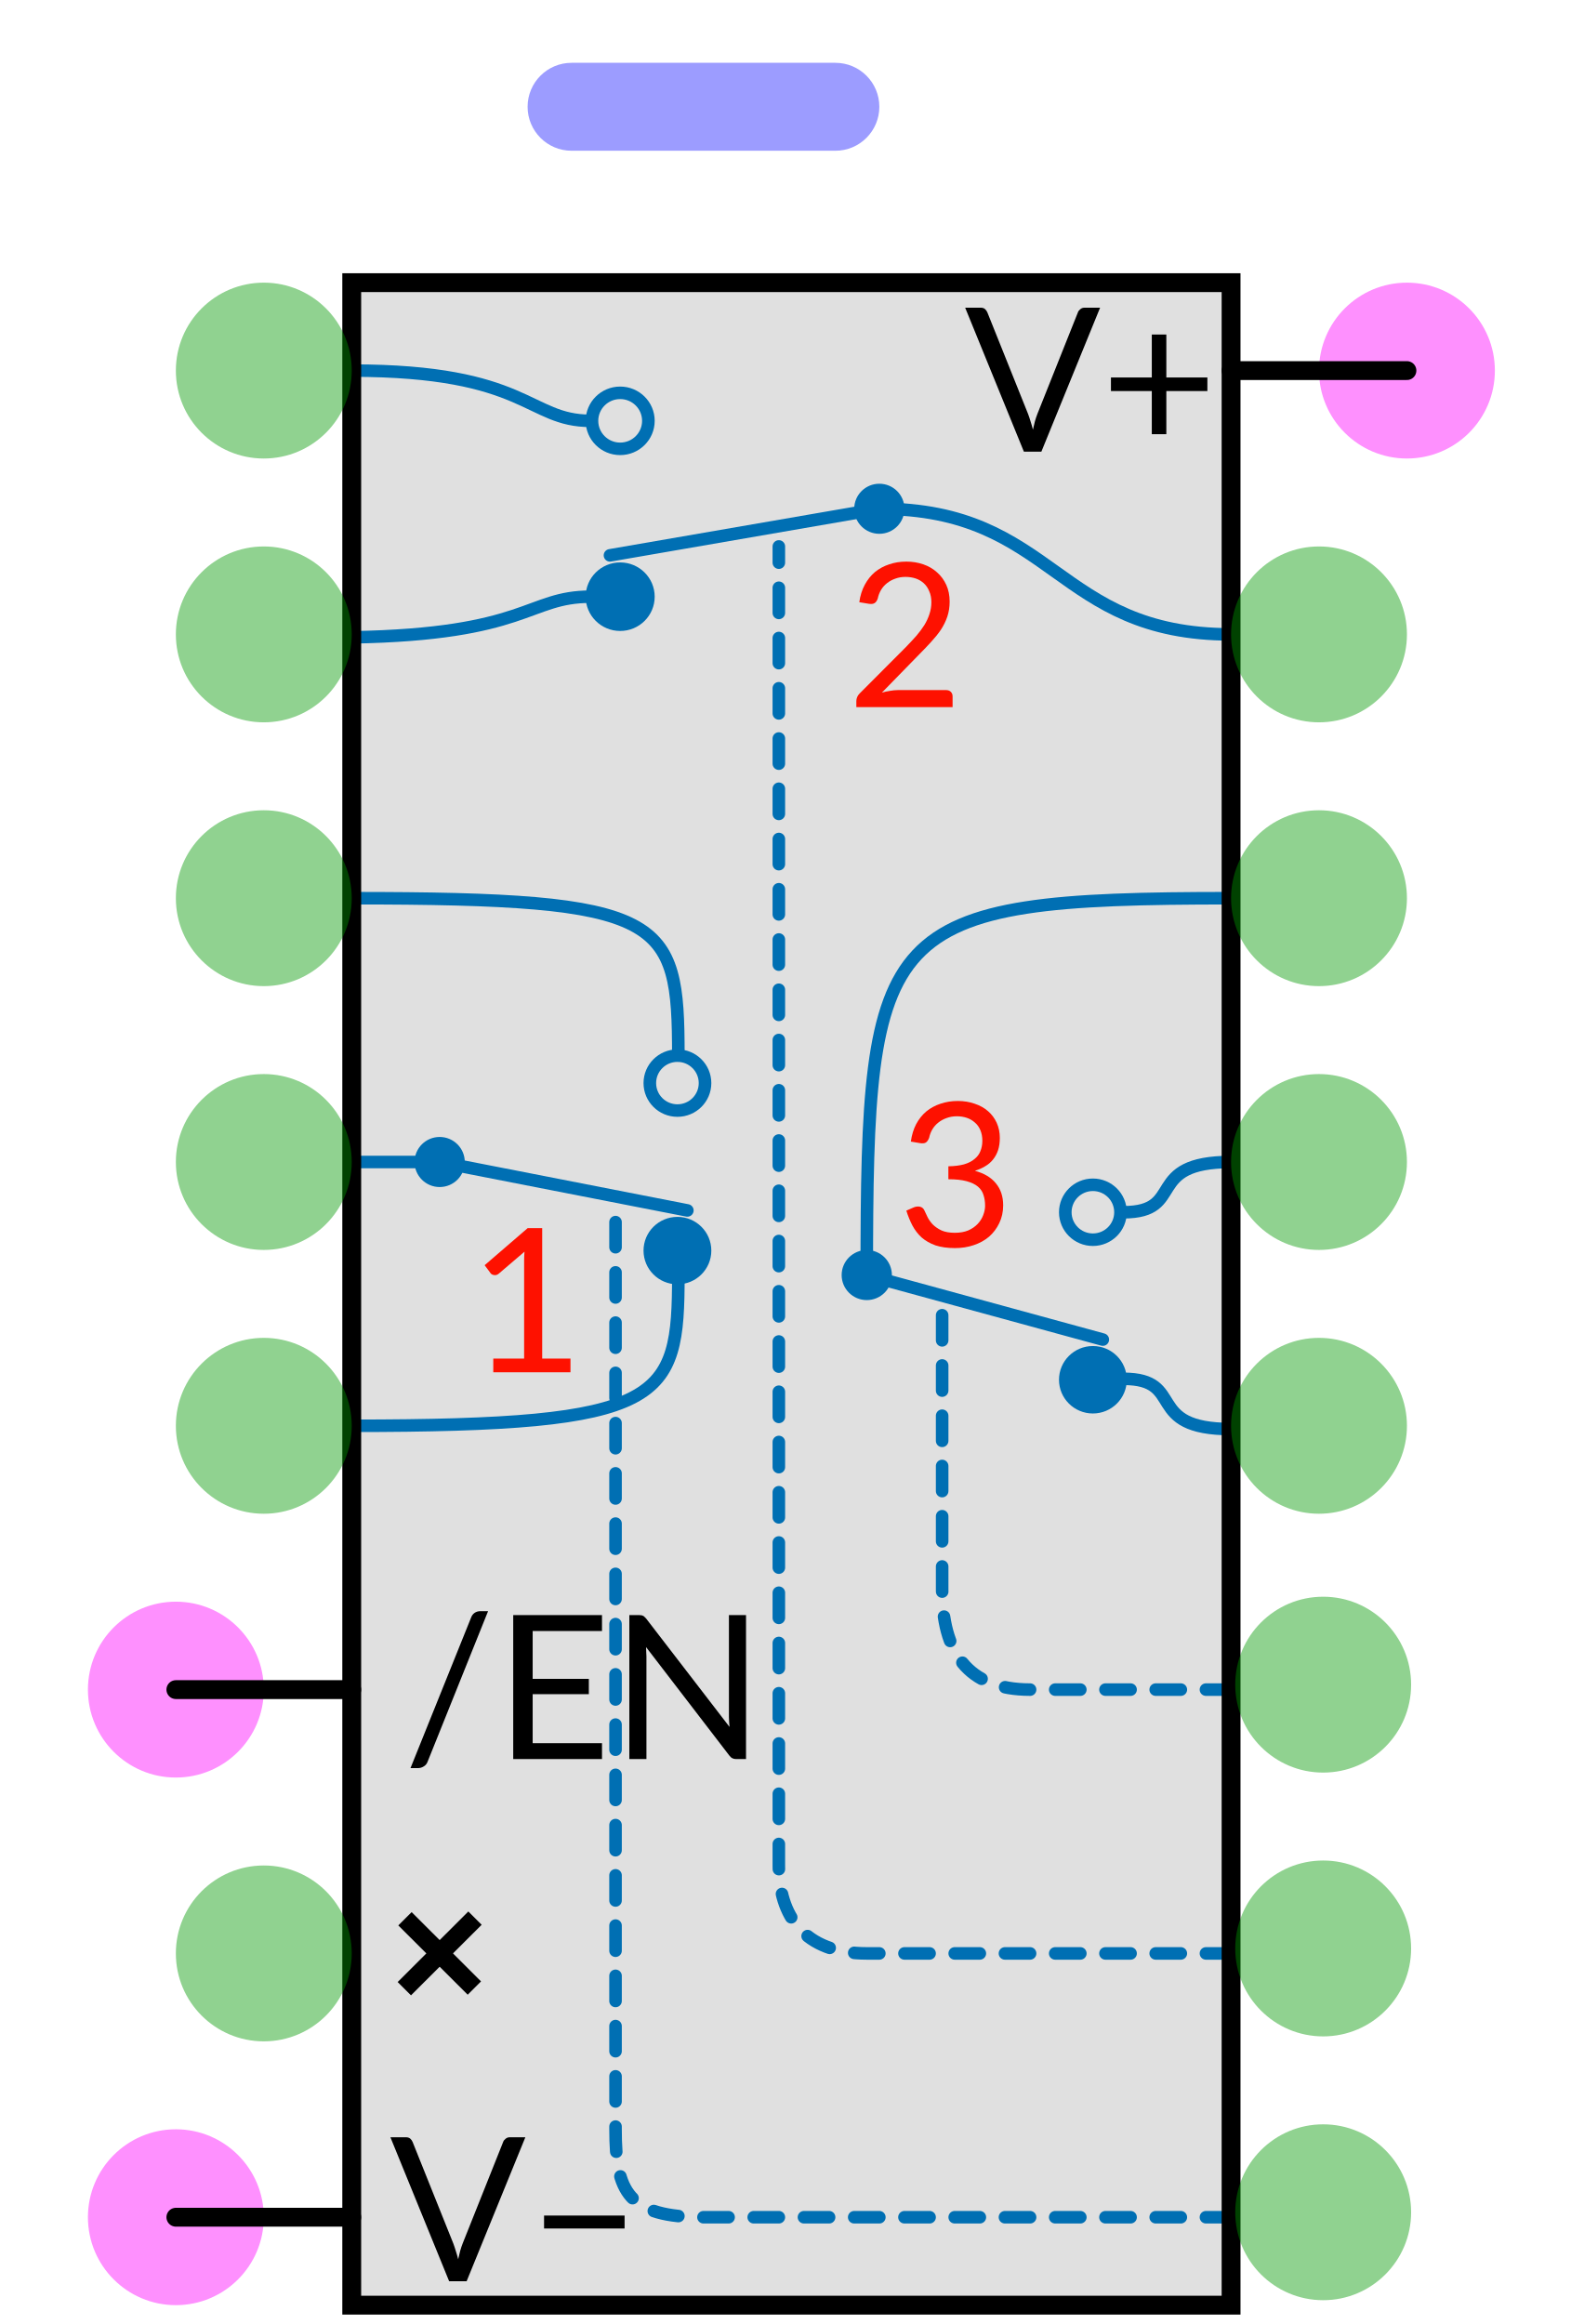
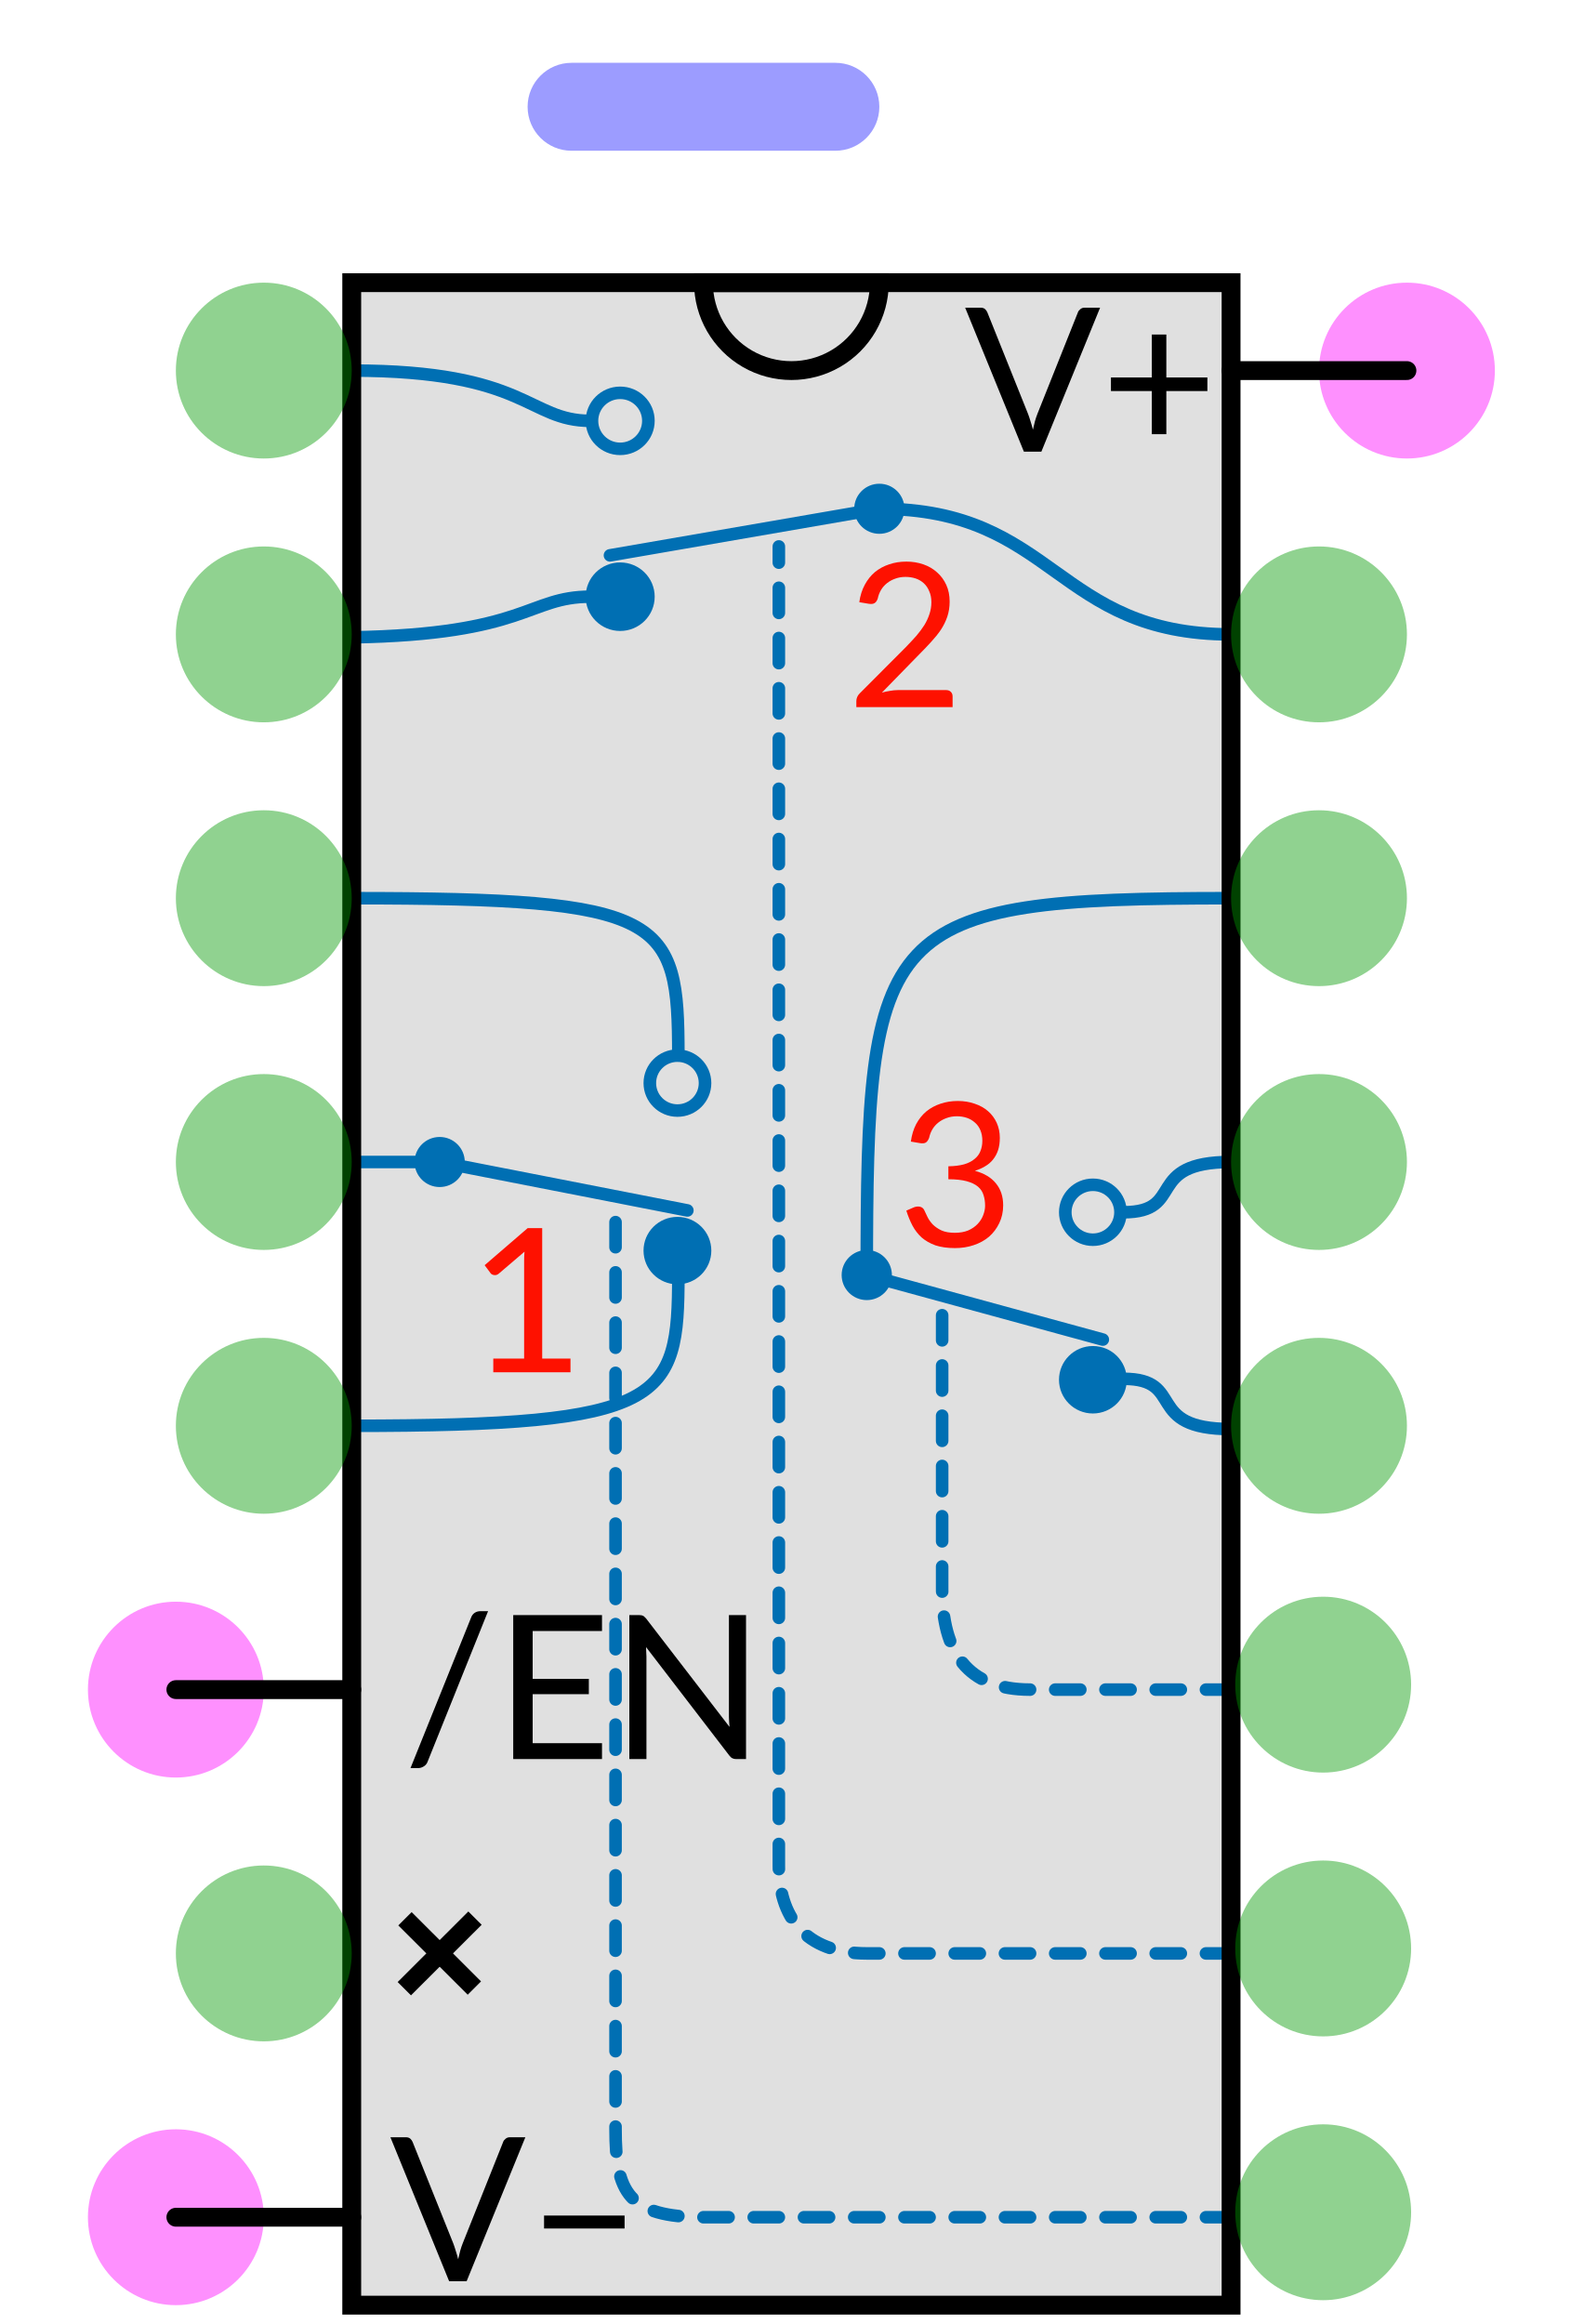
<svg xmlns="http://www.w3.org/2000/svg" width="125" height="185" viewBox="0 0 125 185" version="1.1" id="svg1772">
  <defs id="defs1766" />
  <g id="layer2" transform="translate(0,25)">
    <circle style="color:#000000;clip-rule:nonzero;display:inline;overflow:visible;visibility:visible;opacity:0.435;isolation:auto;color-interpolation:sRGB;color-interpolation-filters:linearRGB;fill:#fd00fd;fill-opacity:1;fill-rule:nonzero;stroke:none;stroke-width:1.002;stroke-linecap:round;stroke-linejoin:miter;stroke-miterlimit:4;stroke-dasharray:none;stroke-dashoffset:0;stroke-opacity:1;marker:none;color-rendering:auto;image-rendering:auto;shape-rendering:auto;text-rendering:auto;enable-background:accumulate" id="pin:K-6-6-7-7-7" cx="112" cy="4.5" r="7">
      </circle>
    <rect rx="3.5" ry="3.5" y="-20" x="42" height="7" width="28" id="rect2568-2-9-1-3-54-5-3" style="opacity:1;fill:#0000ff;fill-opacity:0.389;stroke:#000000;stroke-width:0;stroke-linecap:butt;stroke-miterlimit:4;stroke-dasharray:none;stroke-dashoffset:0;stroke-opacity:1" />
    <circle style="color:#000000;clip-rule:nonzero;display:inline;overflow:visible;visibility:visible;opacity:0.435;isolation:auto;color-interpolation:sRGB;color-interpolation-filters:linearRGB;fill:#fd00fd;fill-opacity:1;fill-rule:nonzero;stroke:none;stroke-width:1.002;stroke-linecap:round;stroke-linejoin:miter;stroke-miterlimit:4;stroke-dasharray:none;stroke-dashoffset:0;stroke-opacity:1;marker:none;color-rendering:auto;image-rendering:auto;shape-rendering:auto;text-rendering:auto;enable-background:accumulate" id="pin:K-6-7-2-1-7-2" cx="14" cy="151.5" r="7">
      </circle>
    <circle style="color:#000000;clip-rule:nonzero;display:inline;overflow:visible;visibility:visible;opacity:0.435;isolation:auto;color-interpolation:sRGB;color-interpolation-filters:linearRGB;fill:#fd00fd;fill-opacity:1;fill-rule:nonzero;stroke:none;stroke-width:1.002;stroke-linecap:round;stroke-linejoin:miter;stroke-miterlimit:4;stroke-dasharray:none;stroke-dashoffset:0;stroke-opacity:1;marker:none;color-rendering:auto;image-rendering:auto;shape-rendering:auto;text-rendering:auto;enable-background:accumulate" id="pin:K-6-7-2-1-7-2-5" cx="14" cy="109.5" r="7">
      </circle>
    <g id="g4484">
      <path id="path5824-9-8-0-5" d="m 28,-2.5 v 161 l 70,-1.3e-4 V -2.5 Z" style="opacity:1;fill:#e0e0e0;fill-opacity:1;fill-rule:nonzero;stroke:none;stroke-width:1.5;stroke-linecap:round;stroke-linejoin:miter;stroke-miterlimit:4;stroke-dasharray:none;stroke-dashoffset:0;stroke-opacity:1" />
      <path id="path5826-1-3-6" d="m 98,4.5 h 14" style="opacity:1;fill:none;fill-opacity:1;fill-rule:nonzero;stroke:#000000;stroke-width:1.5;stroke-linecap:round;stroke-linejoin:miter;stroke-miterlimit:4;stroke-dasharray:none;stroke-dashoffset:0;stroke-opacity:1" />
      <text xml:space="preserve" style="font-style:normal;font-variant:normal;font-weight:normal;font-stretch:normal;font-size:13.333px;line-height:125%;font-family:Lato;-inkscape-font-specification:'Lato, Normal';font-variant-ligatures:normal;font-variant-caps:normal;font-variant-numeric:normal;font-feature-settings:normal;text-align:start;letter-spacing:0px;word-spacing:0px;writing-mode:lr-tb;text-anchor:start;fill:#000000;fill-opacity:1;stroke:none;stroke-width:1px;stroke-linecap:butt;stroke-linejoin:miter;stroke-opacity:1" x="76.733" y="10.959" id="text1087-2-3-92-2" transform="scale(1.000661,0.9993391)">
        <tspan id="tspan1085-7-6-2-9" x="76.733" y="10.959" style="font-size:16px;stroke-width:1px" dx="0">V+</tspan>
      </text>
      <path id="path5822-2-2-4-1" d="m 14,151.5 h 14" style="opacity:1;fill:none;fill-opacity:1;fill-rule:nonzero;stroke:#000000;stroke-width:1.5;stroke-linecap:round;stroke-linejoin:miter;stroke-miterlimit:4;stroke-dasharray:none;stroke-dashoffset:0;stroke-opacity:1" />
      <text xml:space="preserve" style="font-style:normal;font-variant:normal;font-weight:normal;font-stretch:normal;font-size:13.333px;line-height:125%;font-family:Lato;-inkscape-font-specification:'Lato, Normal';font-variant-ligatures:normal;font-variant-caps:normal;font-variant-numeric:normal;font-feature-settings:normal;text-align:start;letter-spacing:0px;word-spacing:0px;writing-mode:lr-tb;text-anchor:start;fill:#000000;fill-opacity:1;stroke:none;stroke-width:1px;stroke-linecap:butt;stroke-linejoin:miter;stroke-opacity:1" x="31.01" y="156.697" id="text1087-0-7-3-8" transform="scale(1.000661,0.9993391)">
        <tspan id="tspan1085-9-5-0-7" x="31.01" y="156.697" style="font-size:16px;stroke-width:1px" dx="0 -1.531">V–</tspan>
      </text>
      <path id="path5822-2-2-4-1-5" d="m 14,109.5 h 14" style="opacity:1;fill:none;fill-opacity:1;fill-rule:nonzero;stroke:#000000;stroke-width:1.5;stroke-linecap:round;stroke-linejoin:miter;stroke-miterlimit:4;stroke-dasharray:none;stroke-dashoffset:0;stroke-opacity:1" />
      <text xml:space="preserve" style="font-style:normal;font-variant:normal;font-weight:normal;font-stretch:normal;font-size:13.333px;line-height:125%;font-family:Lato;-inkscape-font-specification:'Lato, Normal';font-variant-ligatures:normal;font-variant-caps:normal;font-variant-numeric:normal;font-feature-settings:normal;text-align:start;letter-spacing:0px;word-spacing:0px;writing-mode:lr-tb;text-anchor:start;fill:#000000;fill-opacity:1;stroke:none;stroke-width:1px;stroke-linecap:butt;stroke-linejoin:miter;stroke-opacity:1" x="32.126" y="115.104" id="text1087-0-7-3-8-6" transform="scale(1.000661,0.9993391)">
        <tspan id="tspan1085-9-5-0-7-2" x="32.126" y="115.104" style="font-size:16px;stroke-width:1px">/EN</tspan>
      </text>
      <g id="g1193-6" transform="matrix(1.515395,0,0,1.513393,-1435.79,-995.3834)" style="stroke-width:0.66">
        <path id="path2757-3-1" d="m 972.388,745.769 -3.645,-3.645" style="fill:none;stroke:#000000;stroke-width:0.99;stroke-linecap:butt;stroke-linejoin:miter;stroke-miterlimit:4;stroke-dasharray:none;stroke-opacity:1" />
        <path id="path2759-6-3" d="m 972.421,742.09 -3.712,3.712" style="fill:none;stroke:#000000;stroke-width:0.99;stroke-linecap:butt;stroke-linejoin:miter;stroke-miterlimit:4;stroke-dasharray:none;stroke-opacity:1" />
      </g>
      <g style="stroke:#006fb3;stroke-opacity:1" id="g4271">
        <g id="g3906-3" transform="matrix(-0.5284125,0,0,-0.5246726,75.23724,292.8021)" style="stroke:#006fb3;stroke-width:1.899;stroke-miterlimit:4;stroke-dasharray:none;stroke-opacity:1">
          <circle r="4.25" cy="515.183" cx="48.954" id="circle3904-0" style="opacity:1;fill:#006fb3;fill-opacity:1;fill-rule:nonzero;stroke:#006fb3;stroke-width:1.899;stroke-linecap:round;stroke-linejoin:round;stroke-miterlimit:4;stroke-dasharray:none;stroke-dashoffset:0;stroke-opacity:1" />
          <path style="fill:none;stroke:#006fb3;stroke-width:1.899;stroke-linecap:round;stroke-linejoin:miter;stroke-miterlimit:4;stroke-dasharray:none;stroke-opacity:1" d="m 89.397,509.014 c -26.496,0.451 -26.496,6.169 -35.959,6.169" id="path3908-2-53" />
        </g>
        <g transform="matrix(-0.5284125,0,0,-0.5246726,75.15967,278.1112)" id="g3912-6" style="stroke:#006fb3;stroke-width:1.899;stroke-miterlimit:4;stroke-dasharray:none;stroke-opacity:1">
          <path style="fill:none;stroke:#006fb3;stroke-width:1.899;stroke-linecap:round;stroke-linejoin:miter;stroke-miterlimit:4;stroke-dasharray:none;stroke-opacity:1" d="m 89.25,521.489 c -26.496,7.2e-4 -26.496,-7.623 -35.959,-7.623" id="path3908-2" />
          <circle style="opacity:1;fill:none;fill-opacity:1;fill-rule:nonzero;stroke:#006fb3;stroke-width:1.899;stroke-linecap:round;stroke-linejoin:round;stroke-miterlimit:4;stroke-dasharray:none;stroke-dashoffset:0;stroke-opacity:1" id="circle3910-6" cx="48.807" cy="513.866" r="4.25" />
        </g>
        <path id="path3929-1" d="m 98,25.5 c -14,0 -14,-10 -28,-10" style="fill:none;stroke:#006fb3;stroke-width:1;stroke-linecap:round;stroke-linejoin:miter;stroke-miterlimit:4;stroke-dasharray:none;stroke-opacity:1" />
        <path id="path3935-7" d="m 70,15.5 -21.442,3.708" style="opacity:1;fill:none;fill-opacity:1;fill-rule:nonzero;stroke:#006fb3;stroke-width:1;stroke-linecap:round;stroke-linejoin:miter;stroke-miterlimit:4;stroke-dasharray:none;stroke-dashoffset:0;stroke-opacity:1" />
        <ellipse ry="1.493" rx="1.5" transform="scale(1,-1)" cy="-15.5" cx="70" id="circle3904-0-5-1-6" style="opacity:1;fill:#006fb3;fill-opacity:1;fill-rule:nonzero;stroke:#006fb3;stroke-width:1;stroke-linecap:round;stroke-linejoin:round;stroke-miterlimit:4;stroke-dasharray:none;stroke-dashoffset:0;stroke-opacity:1" />
      </g>
      <path style="fill:none;stroke:#006fb3;stroke-width:1;stroke-linecap:round;stroke-linejoin:miter;stroke-miterlimit:4;stroke-dasharray:2, 2;stroke-dashoffset:0;stroke-opacity:1" d="m 98,130.5 -29,0 c -5,0 -7,-3 -7,-7 l -5e-6,-105" id="path3929-2-9" />
      <g style="stroke:#006fb3;stroke-opacity:1" id="g4271-3" transform="matrix(-1,0,0,1,143.9997,63)">
        <g id="g3906-3-7" transform="matrix(-0.5170172,0,0,-0.5143785,82.23809,287.3059)" style="stroke:#006fb3;stroke-width:1.939;stroke-miterlimit:4;stroke-dasharray:none;stroke-opacity:1">
          <circle r="4.25" cy="516.102" cx="48.815" id="circle3904-0-5" style="opacity:1;fill:#006fb3;fill-opacity:1;fill-rule:nonzero;stroke:#006fb3;stroke-width:1.939;stroke-linecap:round;stroke-linejoin:round;stroke-miterlimit:4;stroke-dasharray:none;stroke-dashoffset:0;stroke-opacity:1" />
          <path style="fill:none;stroke:#006fb3;stroke-width:1.939;stroke-linecap:round;stroke-linejoin:miter;stroke-miterlimit:4;stroke-dasharray:none;stroke-opacity:1" d="m 70.091,508.469 c -13.539,0 -6.879,7.776 -16.549,7.776" id="path3908-2-5-6" />
        </g>
        <g transform="matrix(-0.5170172,0,0,-0.5143785,82.23809,272.9033)" id="g3912-6-2" style="stroke:#006fb3;stroke-width:1.939;stroke-miterlimit:4;stroke-dasharray:none;stroke-opacity:1">
          <path style="fill:none;stroke:#006fb3;stroke-width:1.939;stroke-linecap:round;stroke-linejoin:miter;stroke-miterlimit:4;stroke-dasharray:none;stroke-opacity:1" d="m 70.091,521.802 c -13.539,0 -6.879,-7.776 -16.549,-7.776" id="path3908-2-5" />
          <circle style="opacity:1;fill:none;fill-opacity:1;fill-rule:nonzero;stroke:#006fb3;stroke-width:1.939;stroke-linecap:round;stroke-linejoin:round;stroke-miterlimit:4;stroke-dasharray:none;stroke-dashoffset:0;stroke-opacity:1" id="circle3910-6-4" cx="48.815" cy="514.025" r="4.25" />
        </g>
        <path id="path3929-1-7" d="m 46,-16.5 c 28,0 29,2 29,30" style="fill:none;stroke:#006fb3;stroke-width:1;stroke-linecap:round;stroke-linejoin:miter;stroke-miterlimit:4;stroke-dasharray:none;stroke-opacity:1" />
        <path id="path3935-7-4" d="M 75,13.5 56.21,18.636" style="opacity:1;fill:none;fill-opacity:1;fill-rule:nonzero;stroke:#006fb3;stroke-width:1;stroke-linecap:round;stroke-linejoin:miter;stroke-miterlimit:4;stroke-dasharray:none;stroke-dashoffset:0;stroke-opacity:1" />
        <ellipse ry="1.493" rx="1.5" transform="scale(-1)" cy="-13.5" cx="-75" id="circle3904-0-5-1-6-8" style="opacity:1;fill:#006fb3;fill-opacity:1;fill-rule:nonzero;stroke:#006fb3;stroke-width:1;stroke-linecap:round;stroke-linejoin:round;stroke-miterlimit:4;stroke-dasharray:none;stroke-dashoffset:0;stroke-opacity:1" />
      </g>
      <path style="fill:none;stroke:#006fb3;stroke-width:1;stroke-linecap:round;stroke-linejoin:miter;stroke-miterlimit:4;stroke-dasharray:2, 2;stroke-dashoffset:0;stroke-opacity:1" d="m 98,109.5 -16,0 c -5,0 -7,-3 -7,-8 l -3e-6,-22" id="path3929-2-9-3" />
      <path style="fill:none;stroke:#006fb3;stroke-width:1;stroke-linecap:round;stroke-linejoin:miter;stroke-miterlimit:4;stroke-dasharray:2, 2;stroke-dashoffset:0;stroke-opacity:1" d="m 98,151.5 c -14,0 -28,0 -42,0 -6,0 -7,-2 -7,-7 0,-24.516 0,-49.033 0,-73.549" id="path3929-2-9-9" />
      <text xml:space="preserve" style="font-style:normal;font-variant:normal;font-weight:normal;font-stretch:normal;font-size:13.333px;line-height:125%;font-family:Lato;-inkscape-font-specification:'Lato, Normal';font-variant-ligatures:normal;font-variant-caps:normal;font-variant-numeric:normal;font-feature-settings:normal;text-align:start;letter-spacing:0px;word-spacing:0px;writing-mode:lr-tb;text-anchor:start;fill:#fe1100;fill-opacity:1;stroke:none;stroke-width:1px;stroke-linecap:butt;stroke-linejoin:miter;stroke-opacity:1" x="37.244" y="84.296" id="text1087-2-3-9-63-0" transform="scale(1.000661,0.9993391)">
        <tspan id="tspan1085-7-6-3-2-6" x="37.244" y="84.296" style="font-size:16px;fill:#fe1100;fill-opacity:1;stroke-width:1px">1</tspan>
      </text>
      <text xml:space="preserve" style="font-style:normal;font-variant:normal;font-weight:normal;font-stretch:normal;font-size:13.333px;line-height:125%;font-family:Lato;-inkscape-font-specification:'Lato, Normal';font-variant-ligatures:normal;font-variant-caps:normal;font-variant-numeric:normal;font-feature-settings:normal;text-align:start;letter-spacing:0px;word-spacing:0px;writing-mode:lr-tb;text-anchor:start;fill:#fe1100;fill-opacity:1;stroke:none;stroke-width:1px;stroke-linecap:butt;stroke-linejoin:miter;stroke-opacity:1" x="67.376" y="31.313" id="text1087-2-3-9-63-9-3" transform="scale(1.000661,0.9993391)">
        <tspan id="tspan1085-7-6-3-2-2-6" x="67.376" y="31.313" style="font-size:16px;fill:#fe1100;fill-opacity:1;stroke-width:1px">2</tspan>
      </text>
      <text xml:space="preserve" style="font-style:normal;font-variant:normal;font-weight:normal;font-stretch:normal;font-size:13.333px;line-height:125%;font-family:Lato;-inkscape-font-specification:'Lato, Normal';font-variant-ligatures:normal;font-variant-caps:normal;font-variant-numeric:normal;font-feature-settings:normal;text-align:start;letter-spacing:0px;word-spacing:0px;writing-mode:lr-tb;text-anchor:start;fill:#fe1100;fill-opacity:1;stroke:none;stroke-width:1px;stroke-linecap:butt;stroke-linejoin:miter;stroke-opacity:1" x="71.414" y="74.277" id="text1087-2-3-9-63-9-3-2" transform="scale(1.000661,0.9993391)">
        <tspan id="tspan1085-7-6-3-2-2-6-0" x="71.414" y="74.277" style="font-size:16px;fill:#fe1100;fill-opacity:1;stroke-width:1px">3</tspan>
      </text>
      <g style="stroke:#006fb3;stroke-opacity:1" id="g4271-3-2" transform="matrix(-1,0,0,1,110.9266,52.71912)">
        <g id="g3906-3-7-9" transform="matrix(-0.5170172,0,0,-0.5143785,82.23809,287.3059)" style="stroke:#006fb3;stroke-width:1.939;stroke-miterlimit:4;stroke-dasharray:none;stroke-opacity:1">
          <circle r="4.25" cy="516.102" cx="48.815" id="circle3904-0-5-1" style="opacity:1;fill:#006fb3;fill-opacity:1;fill-rule:nonzero;stroke:#006fb3;stroke-width:1.939;stroke-linecap:round;stroke-linejoin:round;stroke-miterlimit:4;stroke-dasharray:none;stroke-dashoffset:0;stroke-opacity:1" />
          <path style="fill:none;stroke:#006fb3;stroke-width:1.939;stroke-linecap:round;stroke-linejoin:miter;stroke-miterlimit:4;stroke-dasharray:none;stroke-opacity:1" d="m 48.957,512.318 c 0,-19.441 -1.934,-23.329 -50.288,-23.329" id="path3908-2-5-6-2" />
        </g>
        <g transform="matrix(-0.5170172,0,0,-0.5143785,82.23809,272.9033)" id="g3912-6-2-7" style="stroke:#006fb3;stroke-width:1.939;stroke-miterlimit:4;stroke-dasharray:none;stroke-opacity:1">
          <path style="fill:none;stroke:#006fb3;stroke-width:1.939;stroke-linecap:round;stroke-linejoin:miter;stroke-miterlimit:4;stroke-dasharray:none;stroke-opacity:1" d="m -1.332,542.641 c 48.354,0 50.288,-2.95 50.288,-24.335" id="path3908-2-5-0" />
          <circle style="opacity:1;fill:none;fill-opacity:1;fill-rule:nonzero;stroke:#006fb3;stroke-width:1.939;stroke-linecap:round;stroke-linejoin:round;stroke-miterlimit:4;stroke-dasharray:none;stroke-dashoffset:0;stroke-opacity:1" id="circle3910-6-4-9" cx="48.815" cy="514.025" r="4.25" />
        </g>
        <path id="path3929-1-7-3" d="m 82.927,14.781 -7,0" style="fill:none;stroke:#006fb3;stroke-width:1;stroke-linecap:round;stroke-linejoin:miter;stroke-miterlimit:4;stroke-dasharray:none;stroke-opacity:1" />
        <path id="path3935-7-4-0" d="M 75.927,14.781 56.21,18.636" style="opacity:1;fill:none;fill-opacity:1;fill-rule:nonzero;stroke:#006fb3;stroke-width:1;stroke-linecap:round;stroke-linejoin:miter;stroke-miterlimit:4;stroke-dasharray:none;stroke-dashoffset:0;stroke-opacity:1" />
        <ellipse ry="1.493" rx="1.5" transform="scale(-1)" cy="-14.781" cx="-75.927" id="circle3904-0-5-1-6-1" style="opacity:1;fill:#006fb3;fill-opacity:1;fill-rule:nonzero;stroke:#006fb3;stroke-width:1;stroke-linecap:round;stroke-linejoin:round;stroke-miterlimit:4;stroke-dasharray:none;stroke-dashoffset:0;stroke-opacity:1" />
      </g>
      <path id="path5824-9-1-6" d="m 28,-2.5 v 161 l 70,-1.1e-4 V -2.5 Z" style="opacity:1;fill:none;fill-opacity:1;fill-rule:nonzero;stroke:#000000;stroke-width:1.5;stroke-linecap:round;stroke-linejoin:miter;stroke-miterlimit:4;stroke-dasharray:none;stroke-dashoffset:0;stroke-opacity:1" />
+       <path style="opacity:1;vector-effect:none;fill:none;fill-opacity:1;stroke:#000000;stroke-width:1.5;stroke-linecap:butt;stroke-linejoin:miter;stroke-miterlimit:4;stroke-dasharray:none;stroke-dashoffset:0;stroke-opacity:1" id="path83" d="m 70,-2.5 a 7,7 0 0 1 -3.5,6.062 7,7 0 0 1 -7,-10e-8 7,7 0 0 1 -3.5,-6.062 l 7,3e-7 z" />
    </g>
    <circle r="7" cy="67.5" cx="21" id="pin:K-6-7-2-3-5-2" style="color:#000000;clip-rule:nonzero;display:inline;overflow:visible;visibility:visible;opacity:0.435;isolation:auto;color-interpolation:sRGB;color-interpolation-filters:linearRGB;fill:#009800;fill-opacity:1;fill-rule:nonzero;stroke:none;stroke-width:1.002;stroke-linecap:round;stroke-linejoin:miter;stroke-miterlimit:4;stroke-dasharray:none;stroke-dashoffset:0;stroke-opacity:1;marker:none;color-rendering:auto;image-rendering:auto;shape-rendering:auto;text-rendering:auto;enable-background:accumulate">
      </circle>
    <circle r="7" cy="46.5" cx="21" id="pin:K-6-7-2-3-6-7-6" style="color:#000000;clip-rule:nonzero;display:inline;overflow:visible;visibility:visible;opacity:0.435;isolation:auto;color-interpolation:sRGB;color-interpolation-filters:linearRGB;fill:#009800;fill-opacity:1;fill-rule:nonzero;stroke:none;stroke-width:1.002;stroke-linecap:round;stroke-linejoin:miter;stroke-miterlimit:4;stroke-dasharray:none;stroke-dashoffset:0;stroke-opacity:1;marker:none;color-rendering:auto;image-rendering:auto;shape-rendering:auto;text-rendering:auto;enable-background:accumulate">
      </circle>
    <circle r="7" cy="25.5" cx="21" id="pin:K-6-7-2-3-6-5-56-5" style="color:#000000;clip-rule:nonzero;display:inline;overflow:visible;visibility:visible;opacity:0.435;isolation:auto;color-interpolation:sRGB;color-interpolation-filters:linearRGB;fill:#009800;fill-opacity:1;fill-rule:nonzero;stroke:none;stroke-width:1.002;stroke-linecap:round;stroke-linejoin:miter;stroke-miterlimit:4;stroke-dasharray:none;stroke-dashoffset:0;stroke-opacity:1;marker:none;color-rendering:auto;image-rendering:auto;shape-rendering:auto;text-rendering:auto;enable-background:accumulate">
      </circle>
    <circle r="7" cy="46.5" cx="105" id="pin:K-6-7-2-3-6-5-5-7-4" style="color:#000000;clip-rule:nonzero;display:inline;overflow:visible;visibility:visible;opacity:0.435;isolation:auto;color-interpolation:sRGB;color-interpolation-filters:linearRGB;fill:#009800;fill-opacity:1;fill-rule:nonzero;stroke:none;stroke-width:1.002;stroke-linecap:round;stroke-linejoin:miter;stroke-miterlimit:4;stroke-dasharray:none;stroke-dashoffset:0;stroke-opacity:1;marker:none;color-rendering:auto;image-rendering:auto;shape-rendering:auto;text-rendering:auto;enable-background:accumulate">
      </circle>
    <circle r="7" cy="67.5" cx="105" id="pin:K-6-7-2-3-6-5-2-5-6" style="color:#000000;clip-rule:nonzero;display:inline;overflow:visible;visibility:visible;opacity:0.435;isolation:auto;color-interpolation:sRGB;color-interpolation-filters:linearRGB;fill:#009800;fill-opacity:1;fill-rule:nonzero;stroke:none;stroke-width:1.002;stroke-linecap:round;stroke-linejoin:miter;stroke-miterlimit:4;stroke-dasharray:none;stroke-dashoffset:0;stroke-opacity:1;marker:none;color-rendering:auto;image-rendering:auto;shape-rendering:auto;text-rendering:auto;enable-background:accumulate">
      </circle>
    <circle r="7" cy="88.5" cx="105" id="pin:K-6-7-2-3-6-5-1-5-6" style="color:#000000;clip-rule:nonzero;display:inline;overflow:visible;visibility:visible;opacity:0.435;isolation:auto;color-interpolation:sRGB;color-interpolation-filters:linearRGB;fill:#009800;fill-opacity:1;fill-rule:nonzero;stroke:none;stroke-width:1.002;stroke-linecap:round;stroke-linejoin:miter;stroke-miterlimit:4;stroke-dasharray:none;stroke-dashoffset:0;stroke-opacity:1;marker:none;color-rendering:auto;image-rendering:auto;shape-rendering:auto;text-rendering:auto;enable-background:accumulate">
      </circle>
    <circle r="7" cy="109.105" cx="105.332" id="pin:K-6-7-2-3-6-5-5-7-6-3" style="color:#000000;clip-rule:nonzero;display:inline;overflow:visible;visibility:visible;opacity:0.435;isolation:auto;color-interpolation:sRGB;color-interpolation-filters:linearRGB;fill:#009800;fill-opacity:1;fill-rule:nonzero;stroke:none;stroke-width:1.002;stroke-linecap:round;stroke-linejoin:miter;stroke-miterlimit:4;stroke-dasharray:none;stroke-dashoffset:0;stroke-opacity:1;marker:none;color-rendering:auto;image-rendering:auto;shape-rendering:auto;text-rendering:auto;enable-background:accumulate">
      </circle>
    <circle r="7" cy="130.105" cx="105.332" id="pin:K-6-7-2-3-6-5-2-5-4-4" style="color:#000000;clip-rule:nonzero;display:inline;overflow:visible;visibility:visible;opacity:0.435;isolation:auto;color-interpolation:sRGB;color-interpolation-filters:linearRGB;fill:#009800;fill-opacity:1;fill-rule:nonzero;stroke:none;stroke-width:1.002;stroke-linecap:round;stroke-linejoin:miter;stroke-miterlimit:4;stroke-dasharray:none;stroke-dashoffset:0;stroke-opacity:1;marker:none;color-rendering:auto;image-rendering:auto;shape-rendering:auto;text-rendering:auto;enable-background:accumulate">
      </circle>
    <circle r="7" cy="151.105" cx="105.332" id="pin:K-6-7-2-3-6-5-1-5-5-2" style="color:#000000;clip-rule:nonzero;display:inline;overflow:visible;visibility:visible;opacity:0.435;isolation:auto;color-interpolation:sRGB;color-interpolation-filters:linearRGB;fill:#009800;fill-opacity:1;fill-rule:nonzero;stroke:none;stroke-width:1.002;stroke-linecap:round;stroke-linejoin:miter;stroke-miterlimit:4;stroke-dasharray:none;stroke-dashoffset:0;stroke-opacity:1;marker:none;color-rendering:auto;image-rendering:auto;shape-rendering:auto;text-rendering:auto;enable-background:accumulate">
      </circle>
    <circle r="7" cy="4.5" cx="21" id="pin:K-6-7-2-3-5-6-9" style="color:#000000;clip-rule:nonzero;display:inline;overflow:visible;visibility:visible;opacity:0.435;isolation:auto;color-interpolation:sRGB;color-interpolation-filters:linearRGB;fill:#009800;fill-opacity:1;fill-rule:nonzero;stroke:none;stroke-width:1.002;stroke-linecap:round;stroke-linejoin:miter;stroke-miterlimit:4;stroke-dasharray:none;stroke-dashoffset:0;stroke-opacity:1;marker:none;color-rendering:auto;image-rendering:auto;shape-rendering:auto;text-rendering:auto;enable-background:accumulate">
      </circle>
    <circle r="7" cy="88.5" cx="21" id="pin:K-6-7-2-3-6-5-56-3-3" style="color:#000000;clip-rule:nonzero;display:inline;overflow:visible;visibility:visible;opacity:0.435;isolation:auto;color-interpolation:sRGB;color-interpolation-filters:linearRGB;fill:#009800;fill-opacity:1;fill-rule:nonzero;stroke:none;stroke-width:1.002;stroke-linecap:round;stroke-linejoin:miter;stroke-miterlimit:4;stroke-dasharray:none;stroke-dashoffset:0;stroke-opacity:1;marker:none;color-rendering:auto;image-rendering:auto;shape-rendering:auto;text-rendering:auto;enable-background:accumulate">
      </circle>
    <circle r="7" cy="25.5" cx="105" id="pin:K-6-7-2-3-6-5-5-7-4-6" style="color:#000000;clip-rule:nonzero;display:inline;overflow:visible;visibility:visible;opacity:0.435;isolation:auto;color-interpolation:sRGB;color-interpolation-filters:linearRGB;fill:#009800;fill-opacity:1;fill-rule:nonzero;stroke:none;stroke-width:1.002;stroke-linecap:round;stroke-linejoin:miter;stroke-miterlimit:4;stroke-dasharray:none;stroke-dashoffset:0;stroke-opacity:1;marker:none;color-rendering:auto;image-rendering:auto;shape-rendering:auto;text-rendering:auto;enable-background:accumulate">
      </circle>
    <circle r="7" cy="130.5" cx="21" id="pin:K-6-7-2-3-6-5-56-3-3-9" style="color:#000000;clip-rule:nonzero;display:inline;overflow:visible;visibility:visible;opacity:0.435;isolation:auto;color-interpolation:sRGB;color-interpolation-filters:linearRGB;fill:#009800;fill-opacity:1;fill-rule:nonzero;stroke:none;stroke-width:1.002;stroke-linecap:round;stroke-linejoin:miter;stroke-miterlimit:4;stroke-dasharray:none;stroke-dashoffset:0;stroke-opacity:1;marker:none;color-rendering:auto;image-rendering:auto;shape-rendering:auto;text-rendering:auto;enable-background:accumulate">
      </circle>
  </g>
</svg>
